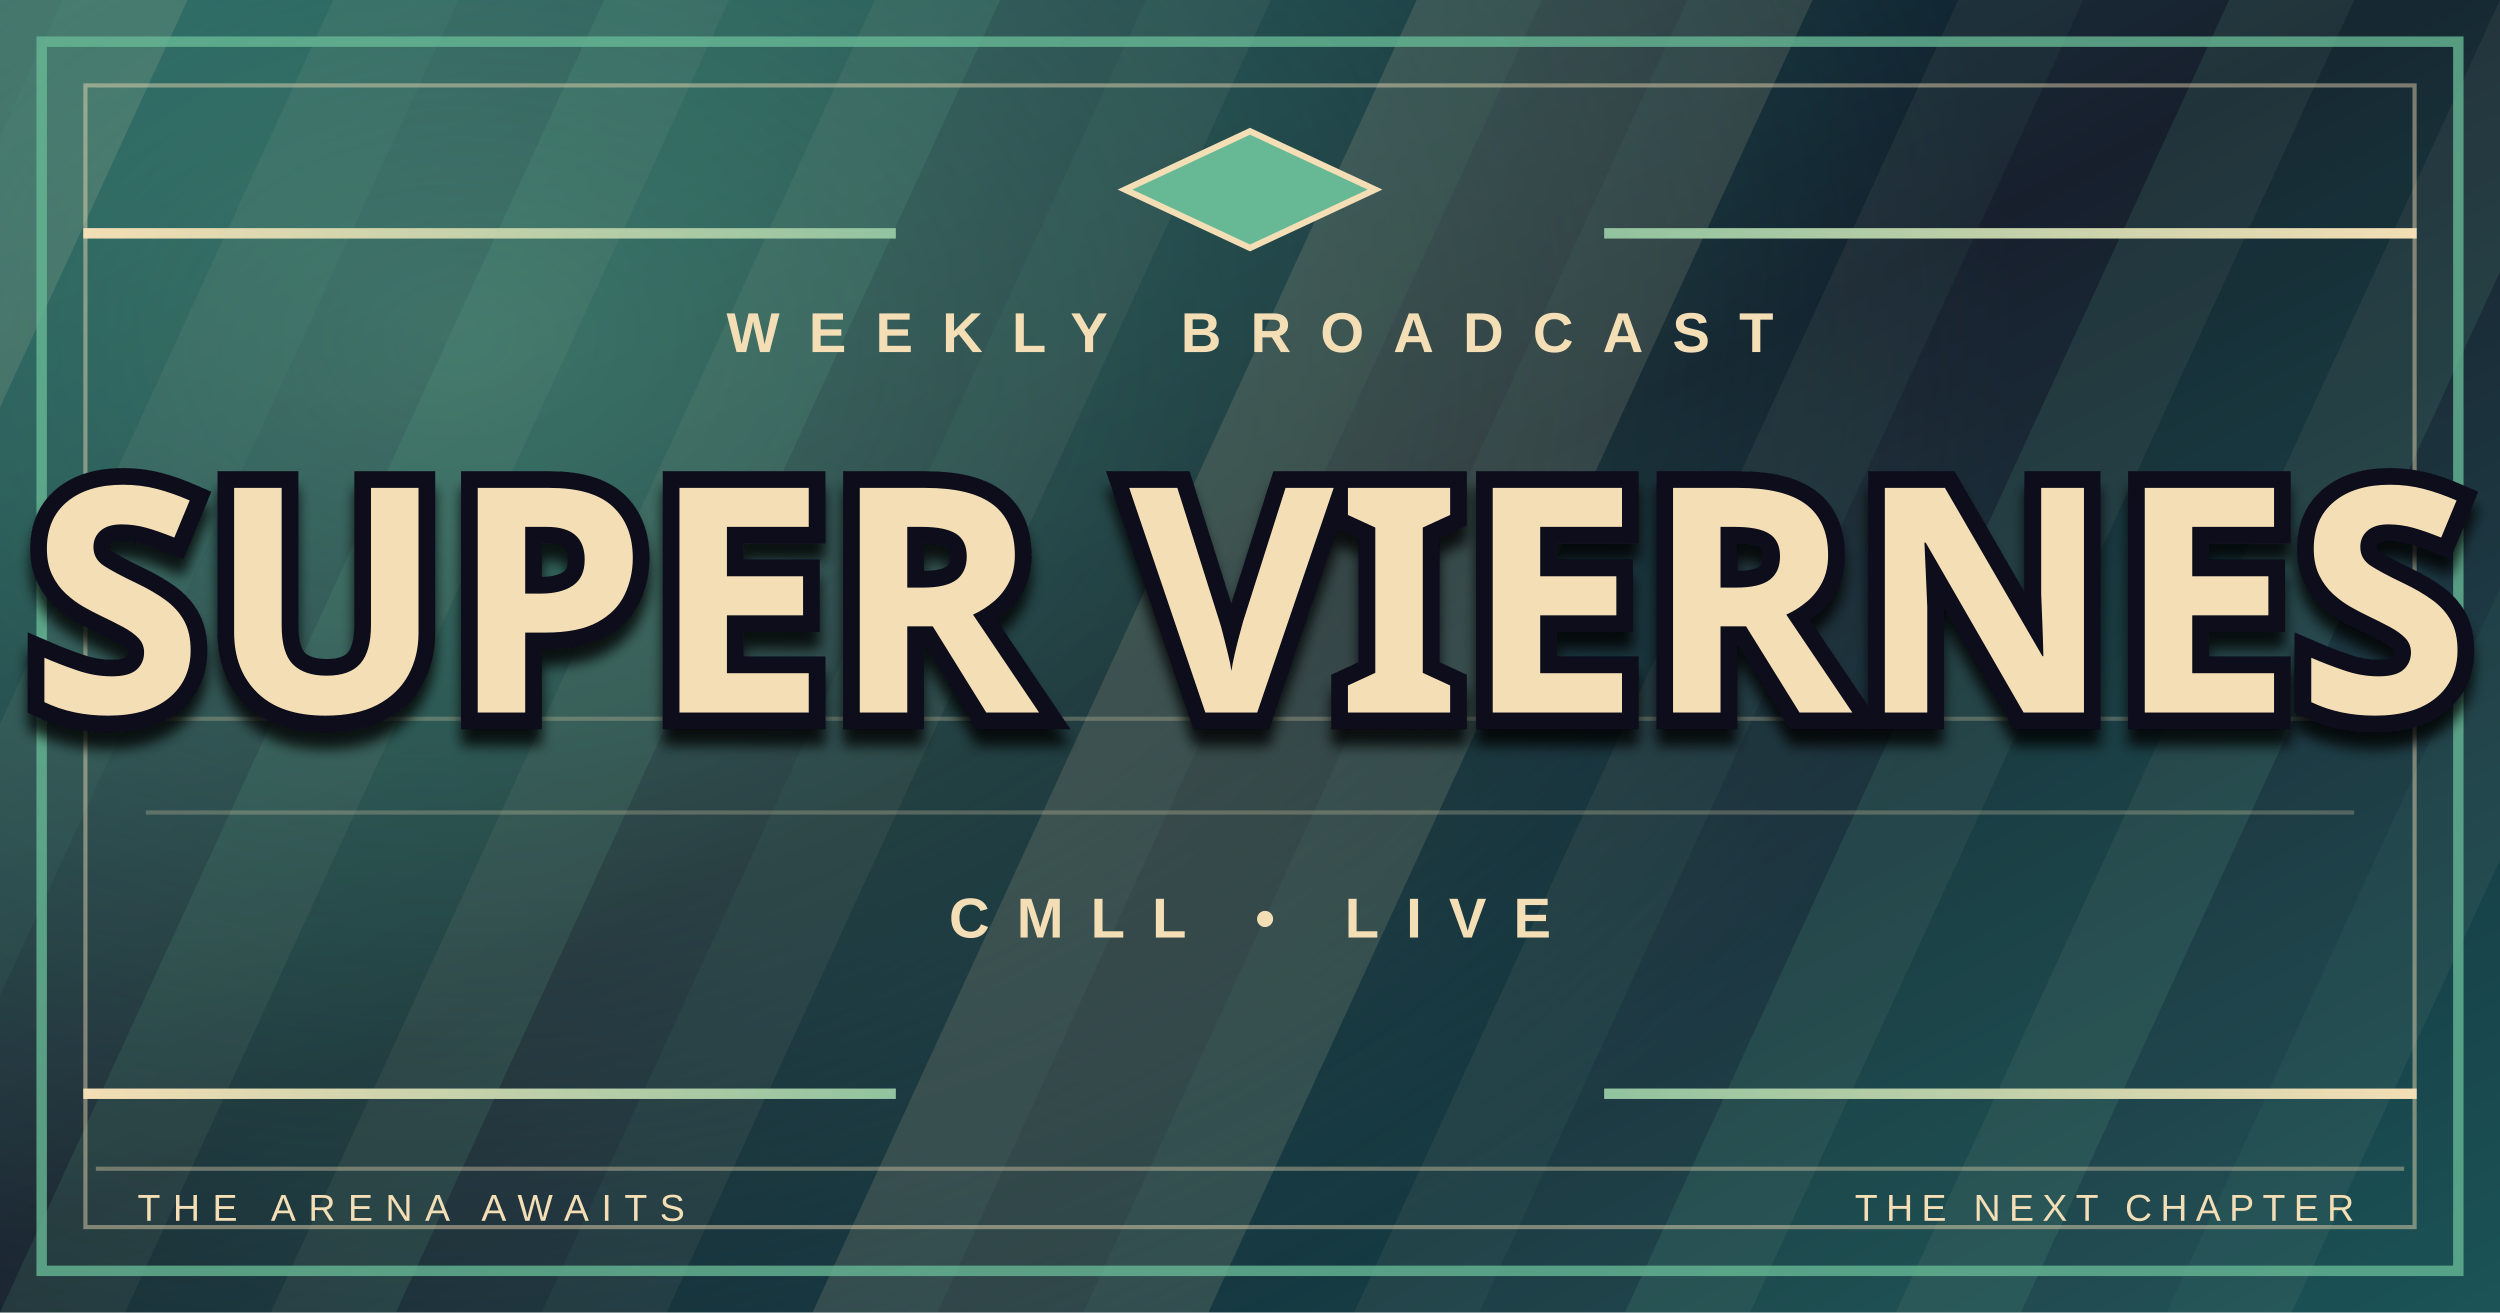
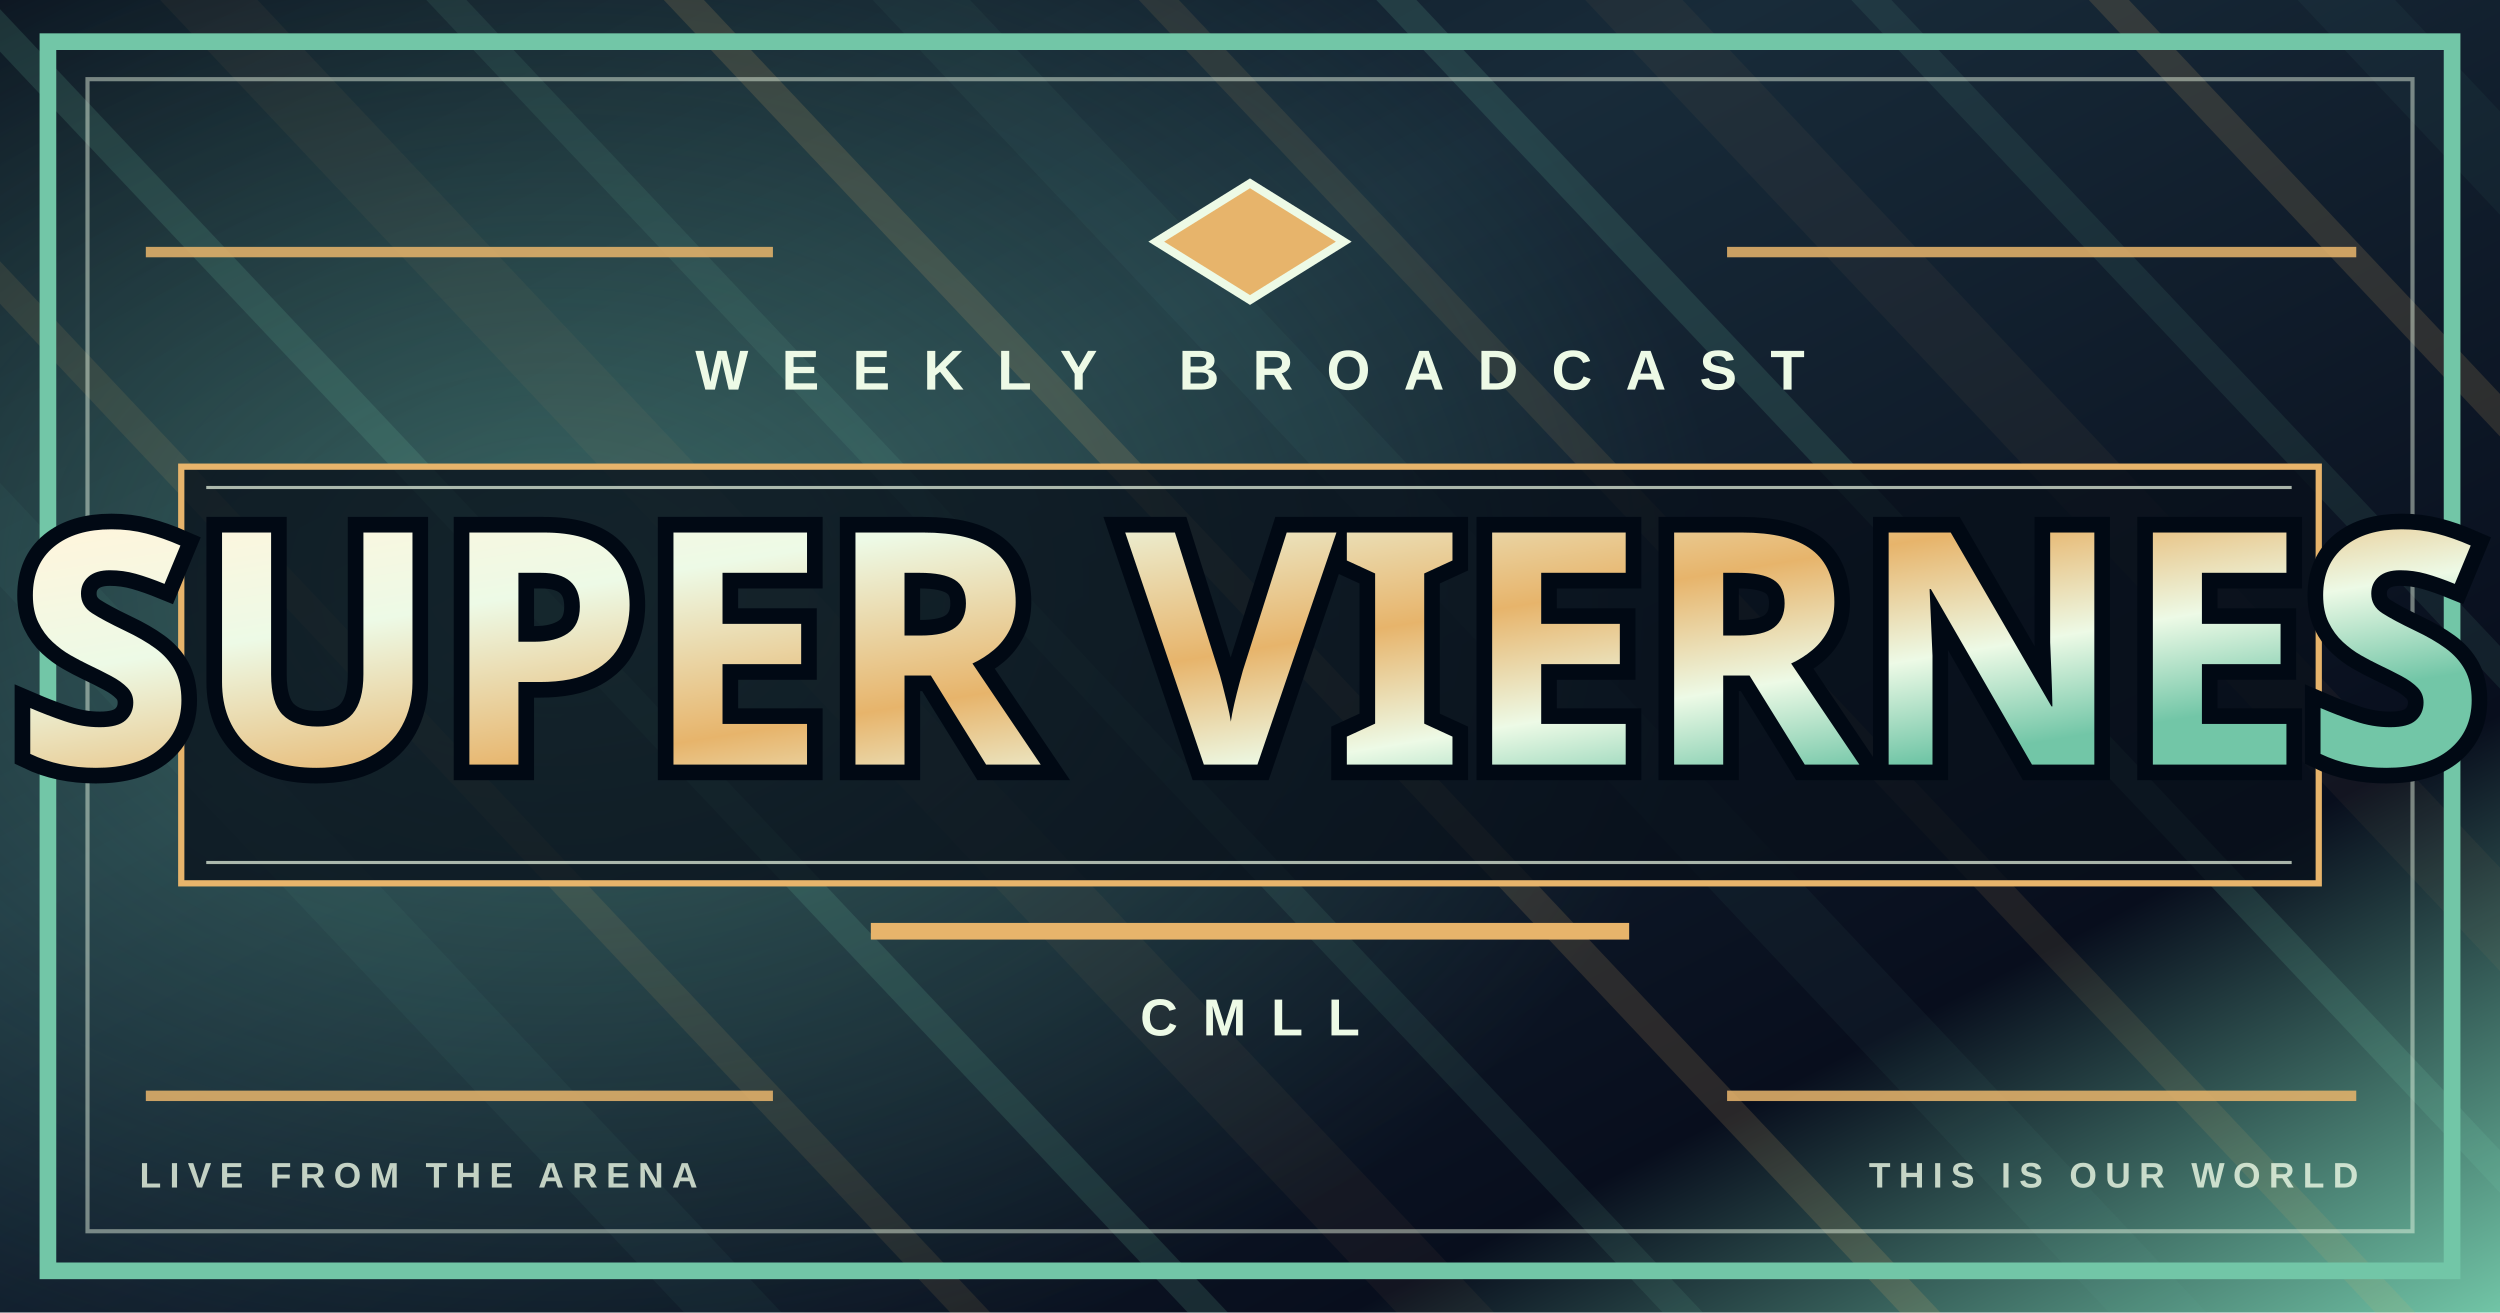
<svg xmlns="http://www.w3.org/2000/svg" width="1200" height="630" viewBox="0 0 1200 630" role="img" aria-label="SUPER VIERNES event art">
  <defs>
-     <linearGradient id="bg" x1="0" y1="0" x2="1" y2="1">
-       <stop stop-color="#164d53" />
-       <stop offset=".48" stop-color="#0a1324" />
-       <stop offset="1" stop-color="#164d53" />
+     <linearGradient id="sky" x1="0" y1="0" x2="1" y2="1">
+       <stop stop-color="#070d1b" />
+       <stop offset=".35" stop-color="#182b39" />
+       <stop offset=".77" stop-color="#080e1d" />
+       <stop offset="1" stop-color="#72c6a7" />
+     </linearGradient>
+     <linearGradient id="chrome" x1="0" y1="0" x2="1" y2=".6">
+       <stop stop-color="#fff5dc" />
+       <stop offset=".27" stop-color="#edfae6" />
+       <stop offset=".59" stop-color="#e7b46b" />
+       <stop offset=".81" stop-color="#edfae6" />
+       <stop offset="1" stop-color="#72c6a7" />
    </linearGradient>
    <radialGradient id="spot">
-       <stop stop-color="#67b895" stop-opacity=".42" />
-       <stop offset="1" stop-color="#67b895" stop-opacity="0" />
+       <stop stop-color="#72c6a7" stop-opacity=".39" />
+       <stop offset="1" stop-color="#72c6a7" stop-opacity="0" />
    </radialGradient>
-     <linearGradient id="plate">
-       <stop stop-color="#f4deb5" />
-       <stop offset=".5" stop-color="#67b895" />
-       <stop offset="1" stop-color="#f4deb5" />
-     </linearGradient>
-     <filter id="ink" x="-8%" y="-30%" width="116%" height="165%">
-       <feDropShadow dx="0" dy="8" stdDeviation="3" flood-opacity=".8" />
-     </filter>
  </defs>
-   <path fill="url(#bg)" d="M0 0h1200v630H0z" />
-   <ellipse cx="220" cy="160" rx="750" ry="550" fill="url(#spot)" />
-   <path d="M-100 0l190 0 -290 630h-190z" fill="#f4deb5" opacity=".13" />
-   <path d="M30 0l190 0 -290 630h-190z" fill="#67b895" opacity=".06" />
-   <path d="M160 0l190 0 -290 630h-190z" fill="#f4deb5" opacity=".06" />
-   <path d="M290 0l190 0 -290 630h-190z" fill="#67b895" opacity=".13" />
-   <path d="M420 0l190 0 -290 630h-190z" fill="#f4deb5" opacity=".06" />
-   <path d="M550 0l190 0 -290 630h-190z" fill="#67b895" opacity=".06" />
-   <path d="M680 0l190 0 -290 630h-190z" fill="#f4deb5" opacity=".13" />
-   <path d="M810 0l190 0 -290 630h-190z" fill="#67b895" opacity=".06" />
-   <path d="M940 0l190 0 -290 630h-190z" fill="#f4deb5" opacity=".06" />
-   <path d="M1070 0l190 0 -290 630h-190z" fill="#67b895" opacity=".13" />
-   <path d="M1200 0l190 0 -290 630h-190z" fill="#f4deb5" opacity=".06" />
-   <path d="M1330 0l190 0 -290 630h-190z" fill="#67b895" opacity=".06" />
-   <path d="M70 345h1060M70 390h1060" stroke="#f4deb5" stroke-width="2" opacity=".25" />
-   <path d="M20 20H1180V610H20Z" fill="none" stroke="#67b895" stroke-width="5" opacity=".8" />
-   <path d="M41 41H1159V589H41Z" fill="none" stroke="#f4deb5" stroke-width="2" opacity=".45" />
-   <path d="M40 112h390M770 112h390M40 525h390M770 525h390" fill="none" stroke="url(#plate)" stroke-width="5" />
-   <path d="M540 91l60 -28 60 28 -60 28z" fill="#67b895" stroke="#f4deb5" stroke-width="3" />
-   <text x="600" y="169" text-anchor="middle" font-family="Arial,sans-serif" font-weight="900" font-size="27" letter-spacing="14" fill="#f4deb5">WEEKLY BROADCAST</text>
-   <text x="600" y="342" text-anchor="middle" textLength="1000" lengthAdjust="spacingAndGlyphs" font-size="151" font-family="Impact,'Arial Black',sans-serif" font-weight="1000" letter-spacing="2" fill="#f4deb5" stroke="#0a0c1a" stroke-width="16" paint-order="stroke" filter="url(#ink)">SUPER VIERNES</text>
-   <path d="M275 396h650" stroke="url(#plate)" stroke-width="9" />
-   <text x="600" y="450" text-anchor="middle" font-family="Arial,sans-serif" font-size="27" font-weight="900" letter-spacing="13" fill="#f4deb5">CMLL • LIVE</text>
-   <path d="M46 561h1108" stroke="#f4deb5" stroke-width="2" opacity=".37" />
-   <text x="66" y="586" font-family="Arial,sans-serif" letter-spacing="6" font-size="18" fill="#f4deb5">THE ARENA AWAITS</text>
-   <text x="1130" y="586" text-anchor="end" font-family="Arial,sans-serif" letter-spacing="4" font-size="18" fill="#f4deb5">THE NEXT CHAPTER</text>
+   <path fill="url(#sky)" d="M0 0h1200v630H0z" />
+   <ellipse cx="265" cy="280" rx="570" ry="390" fill="url(#spot)" />
+   <path d="M-270 -30L380 660" stroke="#72c6a7" opacity="0.05" stroke-width="34" />
+   <path d="M-156 -30L494 660" stroke="#e7b46b" opacity="0.1" stroke-width="14" />
+   <path d="M-42 -30L608 660" stroke="#72c6a7" opacity="0.15" stroke-width="14" />
+   <path d="M72 -30L722 660" stroke="#e7b46b" opacity="0.05" stroke-width="34" />
+   <path d="M186 -30L836 660" stroke="#72c6a7" opacity="0.1" stroke-width="14" />
+   <path d="M300 -30L950 660" stroke="#e7b46b" opacity="0.15" stroke-width="14" />
+   <path d="M414 -30L1064 660" stroke="#72c6a7" opacity="0.05" stroke-width="34" />
+   <path d="M528 -30L1178 660" stroke="#e7b46b" opacity="0.1" stroke-width="14" />
+   <path d="M642 -30L1292 660" stroke="#72c6a7" opacity="0.15" stroke-width="14" />
+   <path d="M756 -30L1406 660" stroke="#e7b46b" opacity="0.05" stroke-width="34" />
+   <path d="M870 -30L1520 660" stroke="#72c6a7" opacity="0.1" stroke-width="14" />
+   <path d="M984 -30L1634 660" stroke="#e7b46b" opacity="0.15" stroke-width="14" />
+   <path d="M1098 -30L1748 660" stroke="#72c6a7" opacity="0.05" stroke-width="34" />
+   <path d="M1212 -30L1862 660" stroke="#e7b46b" opacity="0.1" stroke-width="14" />
+   <path d="M1326 -30L1976 660" stroke="#72c6a7" opacity="0.15" stroke-width="14" />
+   <g color="#e7b46b" opacity=".34" transform="translate(0 0)">
+     <g fill="none" stroke="currentColor" stroke-width="9" stroke-linecap="round" stroke-linejoin="round">M804 182q133-161 275 0l-21 222-116 84-111-84Z M821 278l101 33-58 53M1054 278l-107 33 61 53M886 410h114</g>
+   </g>
+   <path d="M23 20h1154v590H23Z" fill="none" stroke="#72c6a7" stroke-width="8" />
+   <path d="M42 38h1116v553H42Z" fill="none" stroke="#edfae6" stroke-width="2" opacity=".46" />
+   <path d="M70 121h301M829 121h302M70 526h301M829 526h302" stroke="#e7b46b" stroke-width="5" opacity=".86" />
+   <path d="M600 88l45 28-45 28-45-28Z" fill="#e7b46b" stroke="#edfae6" stroke-width="4" />
+   <text x="600" y="187" font-family="Arial,sans-serif" text-anchor="middle" font-size="27" letter-spacing="16" font-weight="900" fill="#edfae6">WEEKLY BROADCAST</text>
+   <path d="M87 224H1113V424H87Z" fill="#09101bc4" stroke="#e7b46b" stroke-width="3" />
+   <path d="M99 234h1001M99 414h1001" stroke="#edfae6" stroke-width="1.5" opacity=".7" />
+   <text x="600" y="367" text-anchor="middle" font-family="Impact,'Arial Black',sans-serif" font-size="156" font-weight="1000" textLength="944" lengthAdjust="spacingAndGlyphs" fill="url(#chrome)" stroke="#010914" stroke-width="15" paint-order="stroke">SUPER VIERNES</text>
+   <path d="M418 447h364" stroke="#e7b46b" stroke-width="8" />
+   <text x="600" y="497" text-anchor="middle" fill="#edfae6" font-family="Arial,sans-serif" font-size="25" font-weight="900" letter-spacing="12">CMLL</text>
+   <text x="67" y="570" fill="#edfae6" opacity=".8" font-family="Arial,sans-serif" font-size="17" font-weight="900" letter-spacing="4">LIVE FROM THE ARENA</text>
+   <text x="1132" y="570" text-anchor="end" fill="#edfae6" opacity=".8" font-family="Arial,sans-serif" font-size="17" font-weight="900" letter-spacing="4">THIS IS OUR WORLD</text>
</svg>
